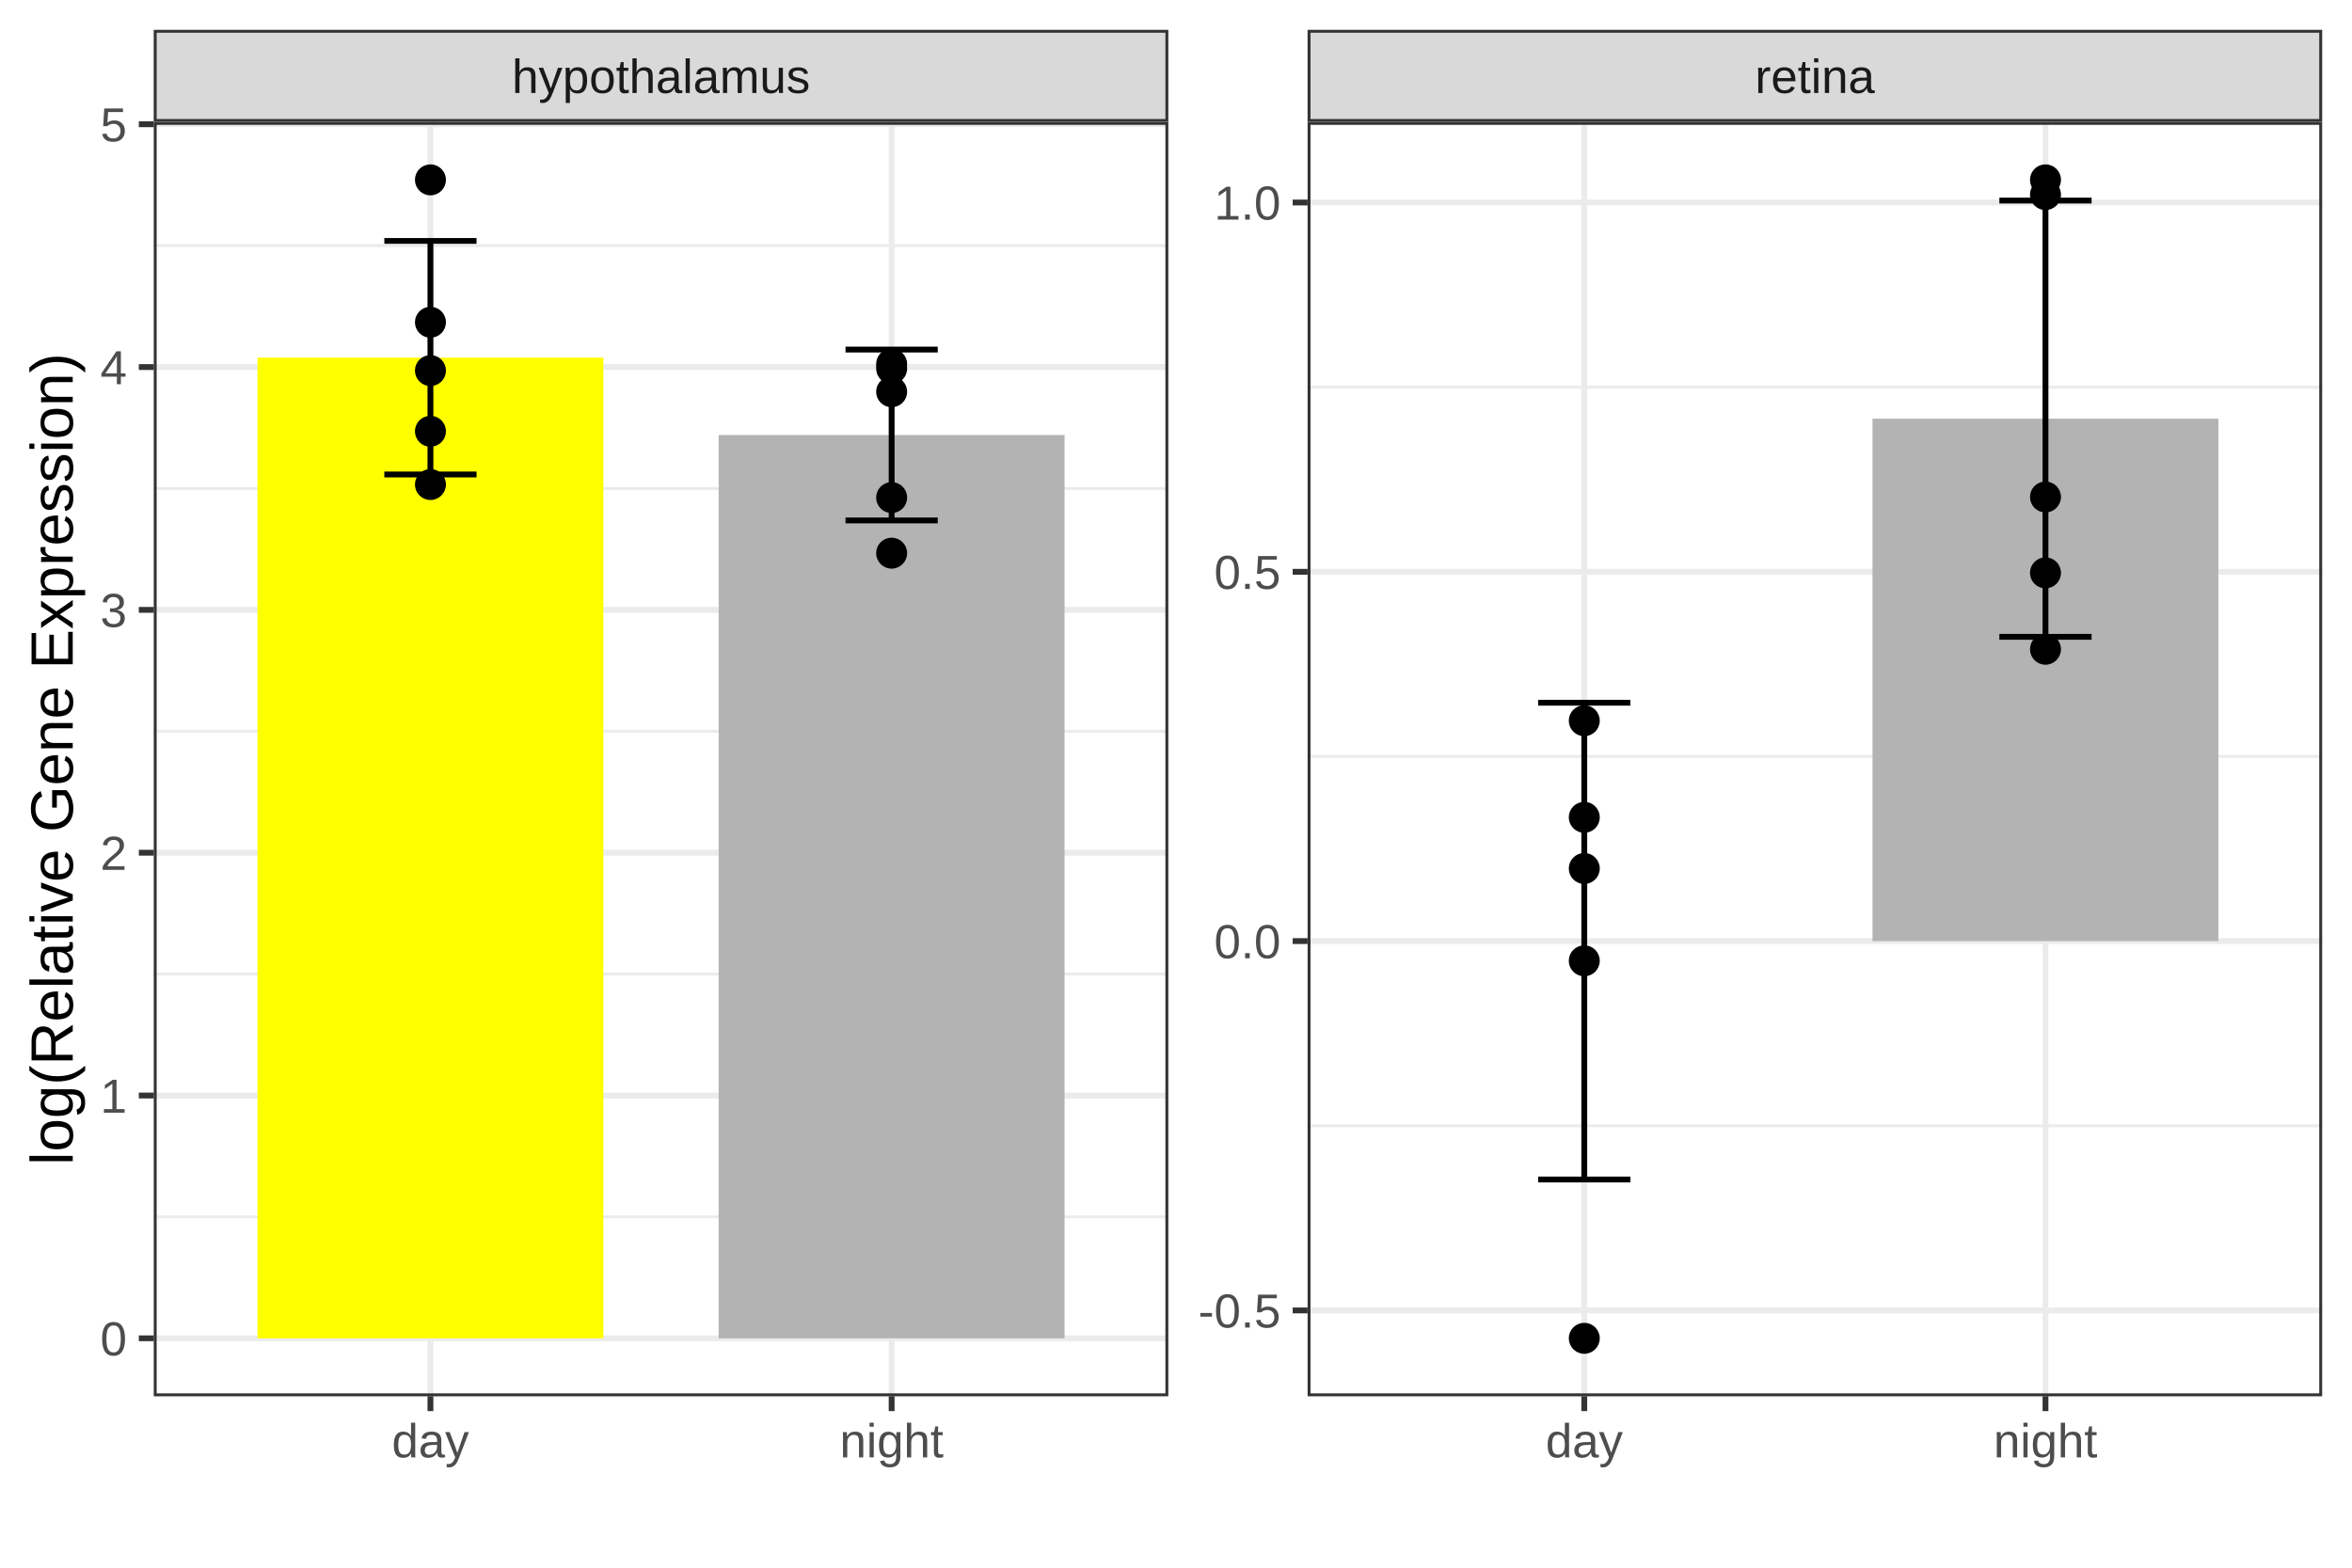
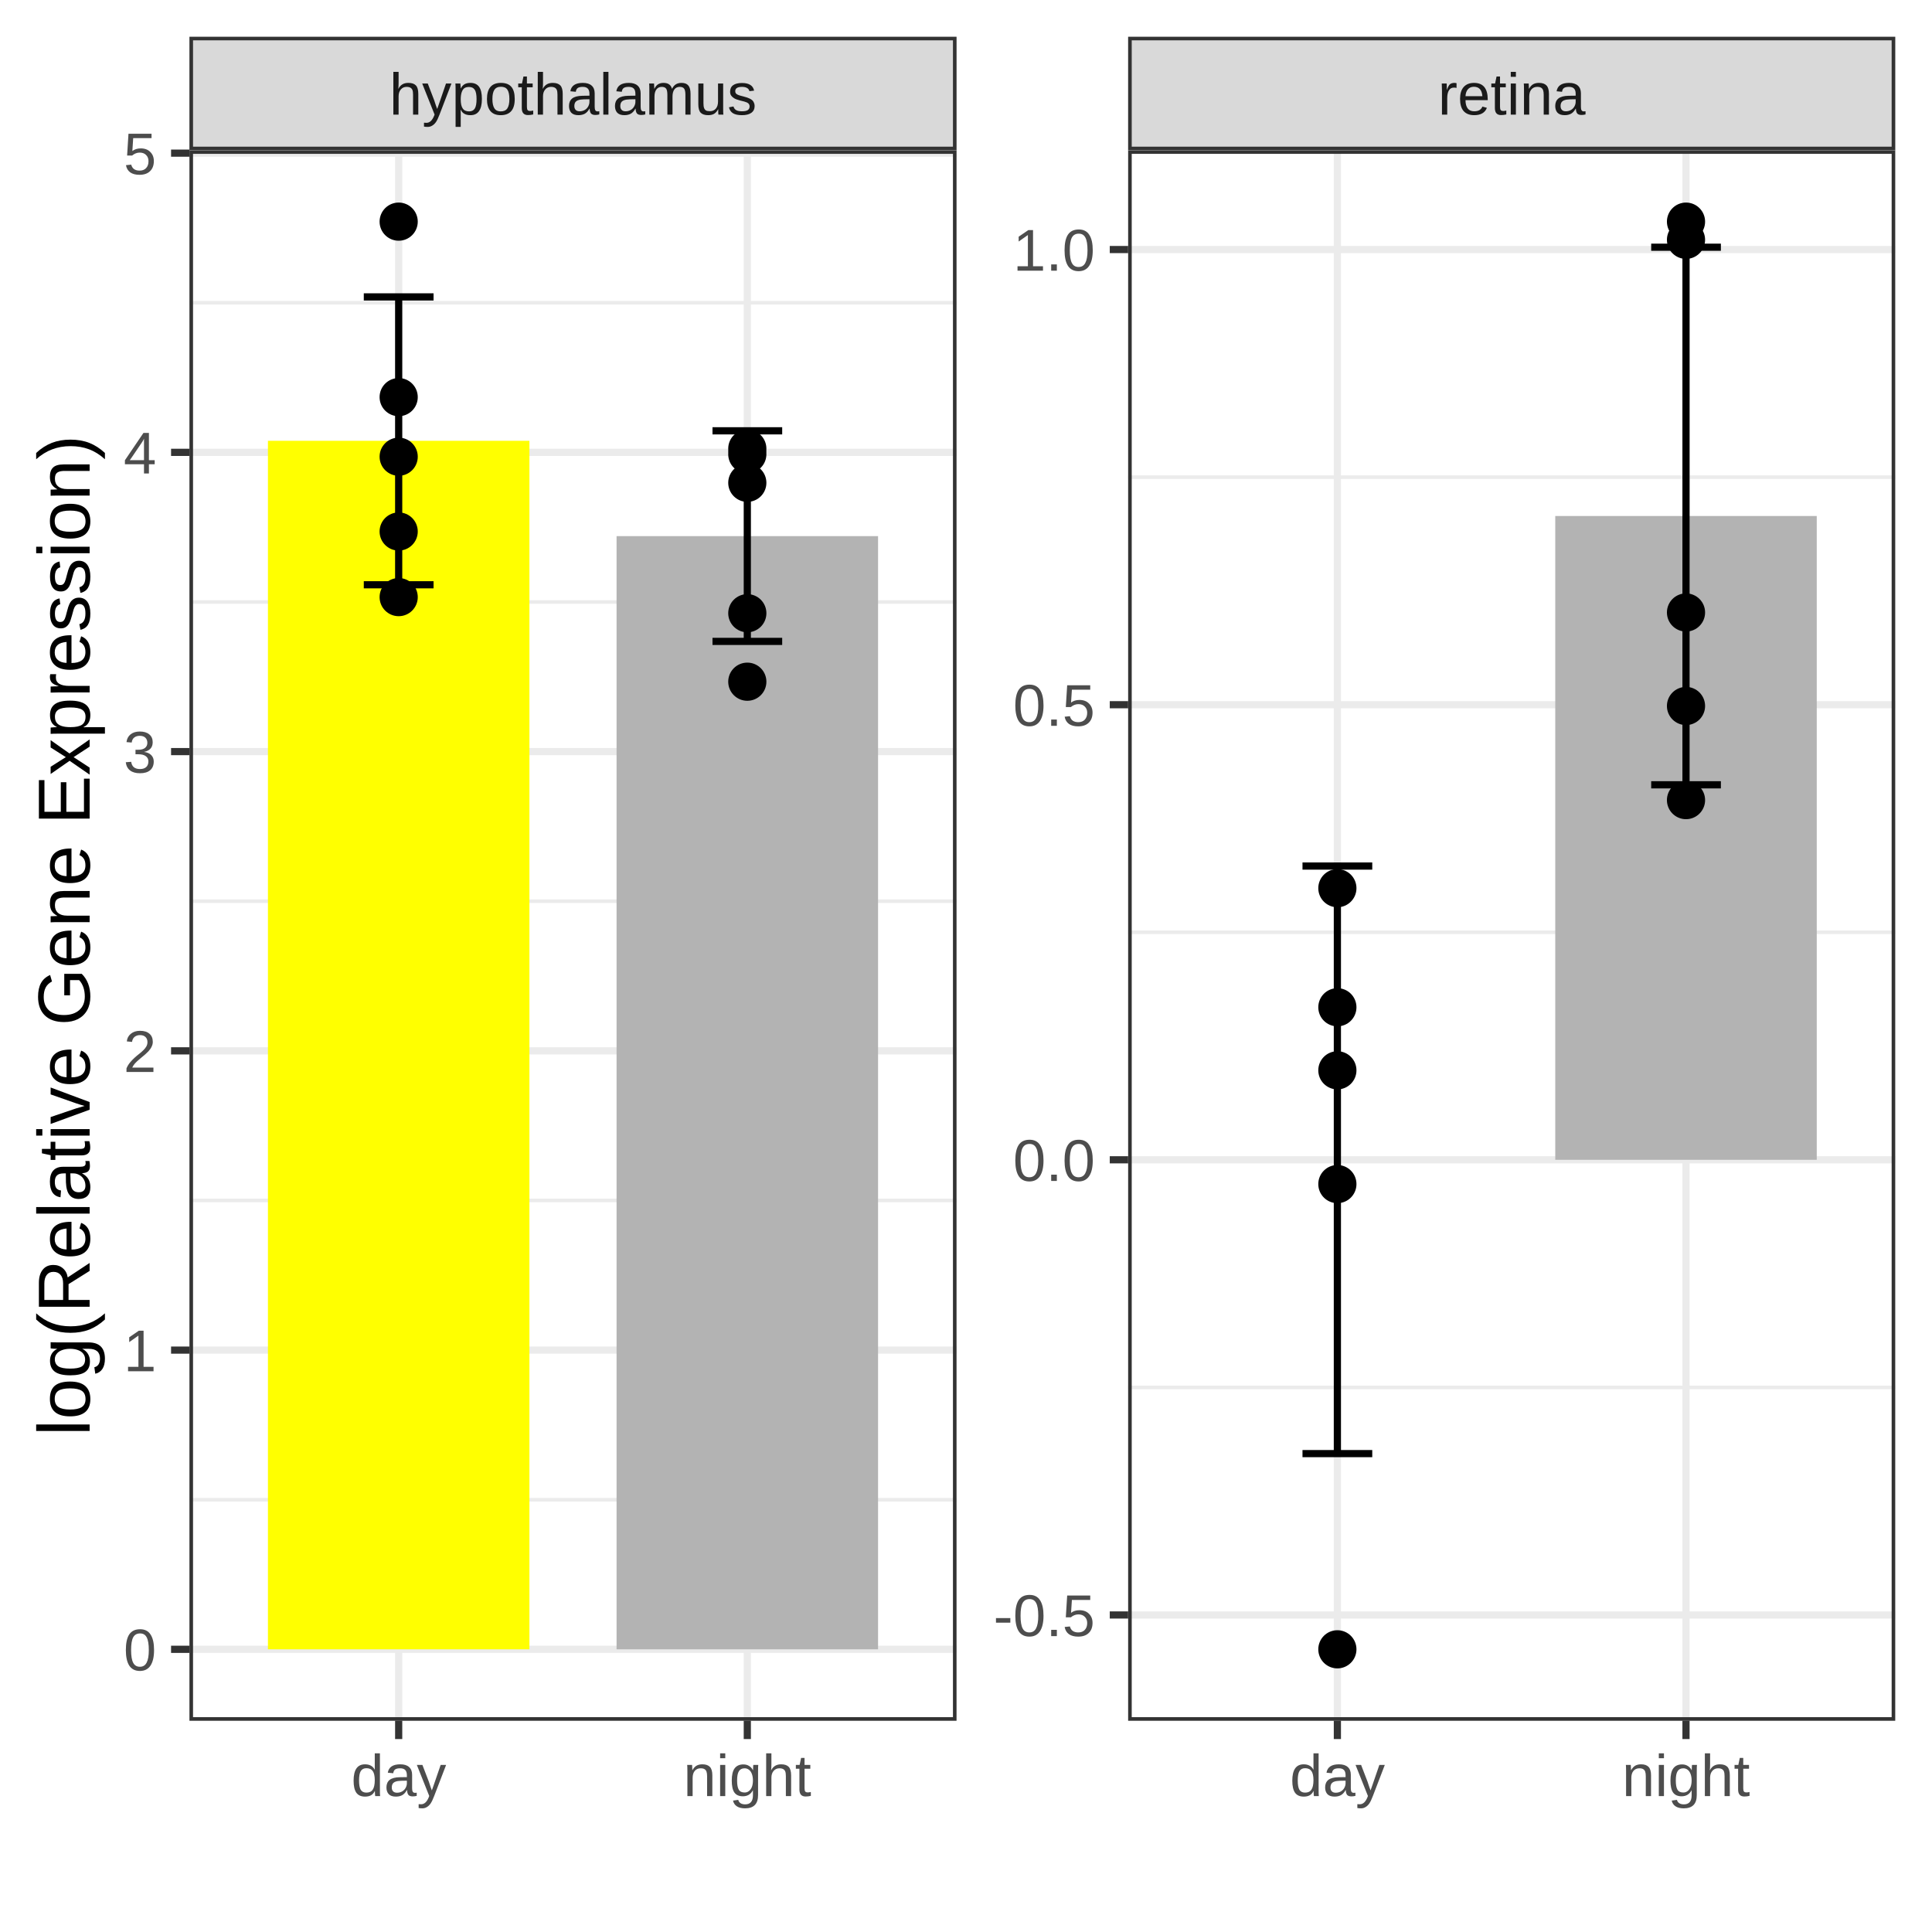
- <svg xmlns="http://www.w3.org/2000/svg" class="svglite" width="432.00pt" height="288.00pt" viewBox="0 0 432.00 288.00">
+ <svg xmlns="http://www.w3.org/2000/svg" class="svglite" width="288.00pt" height="288.00pt" viewBox="0 0 288.00 288.00">
  <defs>
    <style type="text/css">
    .svglite line, .svglite polyline, .svglite polygon, .svglite path, .svglite rect, .svglite circle {
      fill: none;
      stroke: #000000;
      stroke-linecap: round;
      stroke-linejoin: round;
      stroke-miterlimit: 10.00;
    }
-     .svglite text {
-       white-space: pre;
-     }
  </style>
  </defs>
  <rect width="100%" height="100%" style="stroke: none; fill: #FFFFFF;" />
  <defs>
-     <clipPath id="cpMC4wMHw0MzIuMDB8MC4wMHwyODguMDA=">
-       <rect x="0.00" y="0.00" width="432.00" height="288.00" />
+     <clipPath id="cpMC4wMHwyODguMDB8MC4wMHwyODguMDA=">
+       <rect x="0.00" y="0.00" width="288.00" height="288.00" />
    </clipPath>
  </defs>
-   <g clip-path="url(#cpMC4wMHw0MzIuMDB8MC4wMHwyODguMDA=)">
-     <rect x="0" y="0.00" width="432.00" height="288.00" style="stroke-width: 1.07; stroke: #FFFFFF; fill: #FFFFFF;" />
+   <g clip-path="url(#cpMC4wMHwyODguMDB8MC4wMHwyODguMDA=)">
+     <rect x="0" y="0.00" width="288.00" height="288.00" style="stroke-width: 1.07; stroke: #FFFFFF; fill: #FFFFFF;" />
  </g>
  <defs>
-     <clipPath id="cpMjguMjR8MjE0LjU5fDIyLjQwfDI1Ni41MA==">
-       <rect x="28.24" y="22.40" width="186.35" height="234.11" />
+     <clipPath id="cpMjguMjR8MTQyLjU5fDIyLjQwfDI1Ni41MA==">
+       <rect x="28.24" y="22.40" width="114.35" height="234.11" />
    </clipPath>
  </defs>
-   <g clip-path="url(#cpMjguMjR8MjE0LjU5fDIyLjQwfDI1Ni41MA==)">
-     <rect x="28.24" y="22.40" width="186.35" height="234.11" style="stroke-width: 1.07; stroke: none; fill: #FFFFFF;" />
-     <polyline points="28.24,223.56 214.59,223.56 " style="stroke-width: 0.53; stroke: #EBEBEB; stroke-linecap: butt;" />
-     <polyline points="28.24,178.95 214.59,178.95 " style="stroke-width: 0.53; stroke: #EBEBEB; stroke-linecap: butt;" />
-     <polyline points="28.24,134.34 214.59,134.34 " style="stroke-width: 0.53; stroke: #EBEBEB; stroke-linecap: butt;" />
-     <polyline points="28.24,89.74 214.59,89.74 " style="stroke-width: 0.53; stroke: #EBEBEB; stroke-linecap: butt;" />
-     <polyline points="28.24,45.13 214.59,45.13 " style="stroke-width: 0.53; stroke: #EBEBEB; stroke-linecap: butt;" />
-     <polyline points="28.24,245.86 214.59,245.86 " style="stroke-width: 1.07; stroke: #EBEBEB; stroke-linecap: butt;" />
-     <polyline points="28.24,201.26 214.59,201.26 " style="stroke-width: 1.07; stroke: #EBEBEB; stroke-linecap: butt;" />
-     <polyline points="28.24,156.65 214.59,156.65 " style="stroke-width: 1.07; stroke: #EBEBEB; stroke-linecap: butt;" />
-     <polyline points="28.24,112.04 214.59,112.04 " style="stroke-width: 1.07; stroke: #EBEBEB; stroke-linecap: butt;" />
-     <polyline points="28.24,67.43 214.59,67.43 " style="stroke-width: 1.07; stroke: #EBEBEB; stroke-linecap: butt;" />
-     <polyline points="28.24,22.83 214.59,22.83 " style="stroke-width: 1.07; stroke: #EBEBEB; stroke-linecap: butt;" />
-     <polyline points="79.06,256.50 79.06,22.40 " style="stroke-width: 1.07; stroke: #EBEBEB; stroke-linecap: butt;" />
-     <polyline points="163.77,256.50 163.77,22.40 " style="stroke-width: 1.07; stroke: #EBEBEB; stroke-linecap: butt;" />
-     <rect x="47.30" y="65.71" width="63.53" height="180.15" style="stroke-width: 1.07; stroke: none; stroke-linecap: square; stroke-linejoin: miter; fill: #FFFF00;" />
-     <rect x="132.00" y="79.92" width="63.53" height="165.94" style="stroke-width: 1.07; stroke: none; stroke-linecap: square; stroke-linejoin: miter; fill: #B3B3B3;" />
-     <polyline points="70.59,44.26 87.53,44.26 " style="stroke-width: 1.07; stroke-linecap: butt;" />
-     <polyline points="79.06,44.26 79.06,87.17 " style="stroke-width: 1.07; stroke-linecap: butt;" />
-     <polyline points="70.59,87.17 87.53,87.17 " style="stroke-width: 1.07; stroke-linecap: butt;" />
-     <polyline points="155.30,64.22 172.24,64.22 " style="stroke-width: 1.07; stroke-linecap: butt;" />
-     <polyline points="163.77,64.22 163.77,95.61 " style="stroke-width: 1.07; stroke-linecap: butt;" />
-     <polyline points="155.30,95.61 172.24,95.61 " style="stroke-width: 1.07; stroke-linecap: butt;" />
-     <circle cx="79.06" cy="59.20" r="2.49" style="stroke-width: 0.71; fill: #000000;" />
-     <circle cx="79.06" cy="68.08" r="2.49" style="stroke-width: 0.71; fill: #000000;" />
-     <circle cx="79.06" cy="89.01" r="2.49" style="stroke-width: 0.71; fill: #000000;" />
-     <circle cx="79.06" cy="79.23" r="2.49" style="stroke-width: 0.71; fill: #000000;" />
-     <circle cx="79.06" cy="33.04" r="2.49" style="stroke-width: 0.71; fill: #000000;" />
-     <circle cx="163.77" cy="71.97" r="2.49" style="stroke-width: 0.71; fill: #000000;" />
-     <circle cx="163.77" cy="101.62" r="2.49" style="stroke-width: 0.71; fill: #000000;" />
-     <circle cx="163.77" cy="66.88" r="2.49" style="stroke-width: 0.71; fill: #000000;" />
-     <circle cx="163.77" cy="67.71" r="2.49" style="stroke-width: 0.71; fill: #000000;" />
-     <circle cx="163.77" cy="91.41" r="2.49" style="stroke-width: 0.71; fill: #000000;" />
-     <rect x="28.24" y="22.40" width="186.35" height="234.11" style="stroke-width: 1.07; stroke: #333333;" />
+   <g clip-path="url(#cpMjguMjR8MTQyLjU5fDIyLjQwfDI1Ni41MA==)">
+     <rect x="28.24" y="22.40" width="114.35" height="234.11" style="stroke-width: 1.07; stroke: none; fill: #FFFFFF;" />
+     <polyline points="28.24,223.56 142.59,223.56 " style="stroke-width: 0.53; stroke: #EBEBEB; stroke-linecap: butt;" />
+     <polyline points="28.24,178.95 142.59,178.95 " style="stroke-width: 0.53; stroke: #EBEBEB; stroke-linecap: butt;" />
+     <polyline points="28.24,134.34 142.59,134.34 " style="stroke-width: 0.53; stroke: #EBEBEB; stroke-linecap: butt;" />
+     <polyline points="28.24,89.74 142.59,89.74 " style="stroke-width: 0.53; stroke: #EBEBEB; stroke-linecap: butt;" />
+     <polyline points="28.24,45.13 142.59,45.13 " style="stroke-width: 0.53; stroke: #EBEBEB; stroke-linecap: butt;" />
+     <polyline points="28.24,245.86 142.59,245.86 " style="stroke-width: 1.07; stroke: #EBEBEB; stroke-linecap: butt;" />
+     <polyline points="28.24,201.26 142.59,201.26 " style="stroke-width: 1.07; stroke: #EBEBEB; stroke-linecap: butt;" />
+     <polyline points="28.24,156.65 142.59,156.65 " style="stroke-width: 1.07; stroke: #EBEBEB; stroke-linecap: butt;" />
+     <polyline points="28.24,112.04 142.59,112.04 " style="stroke-width: 1.07; stroke: #EBEBEB; stroke-linecap: butt;" />
+     <polyline points="28.24,67.43 142.59,67.43 " style="stroke-width: 1.07; stroke: #EBEBEB; stroke-linecap: butt;" />
+     <polyline points="28.24,22.83 142.59,22.83 " style="stroke-width: 1.07; stroke: #EBEBEB; stroke-linecap: butt;" />
+     <polyline points="59.43,256.50 59.43,22.40 " style="stroke-width: 1.07; stroke: #EBEBEB; stroke-linecap: butt;" />
+     <polyline points="111.40,256.50 111.40,22.40 " style="stroke-width: 1.07; stroke: #EBEBEB; stroke-linecap: butt;" />
+     <rect x="39.94" y="65.71" width="38.98" height="180.15" style="stroke-width: 1.07; stroke: none; stroke-linecap: square; stroke-linejoin: miter; fill: #FFFF00;" />
+     <rect x="91.91" y="79.92" width="38.98" height="165.94" style="stroke-width: 1.07; stroke: none; stroke-linecap: square; stroke-linejoin: miter; fill: #B3B3B3;" />
+     <polyline points="54.23,44.26 64.63,44.26 " style="stroke-width: 1.07; stroke-linecap: butt;" />
+     <polyline points="59.43,44.26 59.43,87.17 " style="stroke-width: 1.07; stroke-linecap: butt;" />
+     <polyline points="54.23,87.17 64.63,87.17 " style="stroke-width: 1.07; stroke-linecap: butt;" />
+     <polyline points="106.21,64.22 116.60,64.22 " style="stroke-width: 1.07; stroke-linecap: butt;" />
+     <polyline points="111.40,64.22 111.40,95.61 " style="stroke-width: 1.07; stroke-linecap: butt;" />
+     <polyline points="106.21,95.61 116.60,95.61 " style="stroke-width: 1.07; stroke-linecap: butt;" />
+     <circle cx="59.43" cy="59.20" r="2.49" style="stroke-width: 0.71; fill: #000000;" />
+     <circle cx="59.43" cy="68.08" r="2.49" style="stroke-width: 0.71; fill: #000000;" />
+     <circle cx="59.43" cy="89.01" r="2.49" style="stroke-width: 0.71; fill: #000000;" />
+     <circle cx="59.43" cy="79.23" r="2.49" style="stroke-width: 0.71; fill: #000000;" />
+     <circle cx="59.43" cy="33.04" r="2.49" style="stroke-width: 0.71; fill: #000000;" />
+     <circle cx="111.40" cy="71.97" r="2.49" style="stroke-width: 0.71; fill: #000000;" />
+     <circle cx="111.40" cy="101.62" r="2.49" style="stroke-width: 0.71; fill: #000000;" />
+     <circle cx="111.40" cy="66.88" r="2.49" style="stroke-width: 0.71; fill: #000000;" />
+     <circle cx="111.40" cy="67.71" r="2.49" style="stroke-width: 0.71; fill: #000000;" />
+     <circle cx="111.40" cy="91.41" r="2.49" style="stroke-width: 0.71; fill: #000000;" />
+     <rect x="28.24" y="22.40" width="114.35" height="234.11" style="stroke-width: 1.07; stroke: #333333;" />
  </g>
-   <g clip-path="url(#cpMC4wMHw0MzIuMDB8MC4wMHwyODguMDA=)">
+   <g clip-path="url(#cpMC4wMHwyODguMDB8MC4wMHwyODguMDA=)">
</g>
  <defs>
-     <clipPath id="cpMjQwLjE3fDQyNi41MnwyMi40MHwyNTYuNTA=">
-       <rect x="240.17" y="22.40" width="186.35" height="234.11" />
+     <clipPath id="cpMTY4LjE3fDI4Mi41MnwyMi40MHwyNTYuNTA=">
+       <rect x="168.17" y="22.40" width="114.35" height="234.11" />
    </clipPath>
  </defs>
-   <g clip-path="url(#cpMjQwLjE3fDQyNi41MnwyMi40MHwyNTYuNTA=)">
-     <rect x="240.17" y="22.40" width="186.35" height="234.11" style="stroke-width: 1.07; stroke: none; fill: #FFFFFF;" />
-     <polyline points="240.17,206.82 426.52,206.82 " style="stroke-width: 0.53; stroke: #EBEBEB; stroke-linecap: butt;" />
-     <polyline points="240.17,138.97 426.52,138.97 " style="stroke-width: 0.53; stroke: #EBEBEB; stroke-linecap: butt;" />
-     <polyline points="240.17,71.13 426.52,71.13 " style="stroke-width: 0.53; stroke: #EBEBEB; stroke-linecap: butt;" />
-     <polyline points="240.17,240.74 426.52,240.74 " style="stroke-width: 1.07; stroke: #EBEBEB; stroke-linecap: butt;" />
-     <polyline points="240.17,172.89 426.52,172.89 " style="stroke-width: 1.07; stroke: #EBEBEB; stroke-linecap: butt;" />
-     <polyline points="240.17,105.05 426.52,105.05 " style="stroke-width: 1.07; stroke: #EBEBEB; stroke-linecap: butt;" />
-     <polyline points="240.17,37.20 426.52,37.20 " style="stroke-width: 1.07; stroke: #EBEBEB; stroke-linecap: butt;" />
-     <polyline points="290.99,256.50 290.99,22.40 " style="stroke-width: 1.07; stroke: #EBEBEB; stroke-linecap: butt;" />
-     <polyline points="375.70,256.50 375.70,22.40 " style="stroke-width: 1.07; stroke: #EBEBEB; stroke-linecap: butt;" />
-     <rect x="259.23" y="172.89" width="63.53" height="0" style="stroke-width: 1.07; stroke: none; stroke-linecap: square; stroke-linejoin: miter; fill: #FFFF00;" />
-     <rect x="343.93" y="76.92" width="63.53" height="95.97" style="stroke-width: 1.07; stroke: none; stroke-linecap: square; stroke-linejoin: miter; fill: #B3B3B3;" />
-     <polyline points="282.52,129.10 299.46,129.10 " style="stroke-width: 1.07; stroke-linecap: butt;" />
-     <polyline points="290.99,129.10 290.99,216.69 " style="stroke-width: 1.07; stroke-linecap: butt;" />
-     <polyline points="282.52,216.69 299.46,216.69 " style="stroke-width: 1.07; stroke-linecap: butt;" />
-     <polyline points="367.23,36.85 384.17,36.85 " style="stroke-width: 1.07; stroke-linecap: butt;" />
-     <polyline points="375.70,36.85 375.70,116.99 " style="stroke-width: 1.07; stroke-linecap: butt;" />
-     <polyline points="367.23,116.99 384.17,116.99 " style="stroke-width: 1.07; stroke-linecap: butt;" />
-     <circle cx="290.99" cy="176.51" r="2.49" style="stroke-width: 0.71; fill: #000000;" />
-     <circle cx="290.99" cy="245.86" r="2.49" style="stroke-width: 0.71; fill: #000000;" />
-     <circle cx="290.99" cy="150.15" r="2.49" style="stroke-width: 0.71; fill: #000000;" />
-     <circle cx="290.99" cy="159.55" r="2.49" style="stroke-width: 0.71; fill: #000000;" />
-     <circle cx="290.99" cy="132.40" r="2.49" style="stroke-width: 0.71; fill: #000000;" />
-     <circle cx="375.70" cy="119.27" r="2.49" style="stroke-width: 0.71; fill: #000000;" />
-     <circle cx="375.70" cy="105.24" r="2.49" style="stroke-width: 0.71; fill: #000000;" />
-     <circle cx="375.70" cy="91.30" r="2.49" style="stroke-width: 0.71; fill: #000000;" />
-     <circle cx="375.70" cy="33.04" r="2.49" style="stroke-width: 0.71; fill: #000000;" />
-     <circle cx="375.70" cy="35.75" r="2.49" style="stroke-width: 0.71; fill: #000000;" />
-     <rect x="240.17" y="22.40" width="186.35" height="234.11" style="stroke-width: 1.07; stroke: #333333;" />
+   <g clip-path="url(#cpMTY4LjE3fDI4Mi41MnwyMi40MHwyNTYuNTA=)">
+     <rect x="168.17" y="22.40" width="114.35" height="234.11" style="stroke-width: 1.07; stroke: none; fill: #FFFFFF;" />
+     <polyline points="168.17,206.82 282.52,206.82 " style="stroke-width: 0.53; stroke: #EBEBEB; stroke-linecap: butt;" />
+     <polyline points="168.17,138.97 282.52,138.97 " style="stroke-width: 0.53; stroke: #EBEBEB; stroke-linecap: butt;" />
+     <polyline points="168.17,71.13 282.52,71.13 " style="stroke-width: 0.53; stroke: #EBEBEB; stroke-linecap: butt;" />
+     <polyline points="168.17,240.74 282.52,240.74 " style="stroke-width: 1.07; stroke: #EBEBEB; stroke-linecap: butt;" />
+     <polyline points="168.17,172.89 282.52,172.89 " style="stroke-width: 1.07; stroke: #EBEBEB; stroke-linecap: butt;" />
+     <polyline points="168.17,105.05 282.52,105.05 " style="stroke-width: 1.07; stroke: #EBEBEB; stroke-linecap: butt;" />
+     <polyline points="168.17,37.20 282.52,37.20 " style="stroke-width: 1.07; stroke: #EBEBEB; stroke-linecap: butt;" />
+     <polyline points="199.36,256.50 199.36,22.40 " style="stroke-width: 1.07; stroke: #EBEBEB; stroke-linecap: butt;" />
+     <polyline points="251.33,256.50 251.33,22.40 " style="stroke-width: 1.07; stroke: #EBEBEB; stroke-linecap: butt;" />
+     <rect x="179.87" y="172.89" width="38.98" height="0" style="stroke-width: 1.07; stroke: none; stroke-linecap: square; stroke-linejoin: miter; fill: #FFFF00;" />
+     <rect x="231.84" y="76.92" width="38.98" height="95.97" style="stroke-width: 1.07; stroke: none; stroke-linecap: square; stroke-linejoin: miter; fill: #B3B3B3;" />
+     <polyline points="194.16,129.10 204.56,129.10 " style="stroke-width: 1.07; stroke-linecap: butt;" />
+     <polyline points="199.36,129.10 199.36,216.69 " style="stroke-width: 1.07; stroke-linecap: butt;" />
+     <polyline points="194.16,216.69 204.56,216.69 " style="stroke-width: 1.07; stroke-linecap: butt;" />
+     <polyline points="246.14,36.85 256.53,36.85 " style="stroke-width: 1.07; stroke-linecap: butt;" />
+     <polyline points="251.33,36.85 251.33,116.99 " style="stroke-width: 1.07; stroke-linecap: butt;" />
+     <polyline points="246.14,116.99 256.53,116.99 " style="stroke-width: 1.07; stroke-linecap: butt;" />
+     <circle cx="199.36" cy="176.51" r="2.49" style="stroke-width: 0.71; fill: #000000;" />
+     <circle cx="199.36" cy="245.86" r="2.49" style="stroke-width: 0.71; fill: #000000;" />
+     <circle cx="199.36" cy="150.15" r="2.49" style="stroke-width: 0.71; fill: #000000;" />
+     <circle cx="199.36" cy="159.55" r="2.49" style="stroke-width: 0.71; fill: #000000;" />
+     <circle cx="199.36" cy="132.40" r="2.49" style="stroke-width: 0.71; fill: #000000;" />
+     <circle cx="251.33" cy="119.27" r="2.49" style="stroke-width: 0.71; fill: #000000;" />
+     <circle cx="251.33" cy="105.24" r="2.49" style="stroke-width: 0.71; fill: #000000;" />
+     <circle cx="251.33" cy="91.30" r="2.49" style="stroke-width: 0.71; fill: #000000;" />
+     <circle cx="251.33" cy="33.04" r="2.49" style="stroke-width: 0.71; fill: #000000;" />
+     <circle cx="251.33" cy="35.75" r="2.49" style="stroke-width: 0.71; fill: #000000;" />
+     <rect x="168.17" y="22.40" width="114.35" height="234.11" style="stroke-width: 1.07; stroke: #333333;" />
  </g>
-   <g clip-path="url(#cpMC4wMHw0MzIuMDB8MC4wMHwyODguMDA=)">
+   <g clip-path="url(#cpMC4wMHwyODguMDB8MC4wMHwyODguMDA=)">
</g>
  <defs>
-     <clipPath id="cpMjguMjR8MjE0LjU5fDUuNDh8MjIuNDA=">
-       <rect x="28.24" y="5.48" width="186.35" height="16.92" />
+     <clipPath id="cpMjguMjR8MTQyLjU5fDUuNDh8MjIuNDA=">
+       <rect x="28.24" y="5.48" width="114.35" height="16.92" />
    </clipPath>
  </defs>
-   <g clip-path="url(#cpMjguMjR8MjE0LjU5fDUuNDh8MjIuNDA=)">
-     <rect x="28.24" y="5.48" width="186.35" height="16.92" style="stroke-width: 1.07; stroke: #333333; fill: #D9D9D9;" />
-     <text x="121.42" y="17.09" text-anchor="middle" style="font-size: 8.80px;fill: #1A1A1A; font-family: &quot;Arial&quot;;" textLength="54.80px" lengthAdjust="spacingAndGlyphs">hypothalamus</text>
+   <g clip-path="url(#cpMjguMjR8MTQyLjU5fDUuNDh8MjIuNDA=)">
+     <rect x="28.24" y="5.48" width="114.35" height="16.92" style="stroke-width: 1.07; stroke: #333333; fill: #D9D9D9;" />
+     <text x="85.42" y="17.09" text-anchor="middle" style="font-size: 8.80px; fill: #1A1A1A; font-family: Arial;" textLength="54.80px" lengthAdjust="spacingAndGlyphs">hypothalamus</text>
  </g>
-   <g clip-path="url(#cpMC4wMHw0MzIuMDB8MC4wMHwyODguMDA=)">
+   <g clip-path="url(#cpMC4wMHwyODguMDB8MC4wMHwyODguMDA=)">
</g>
  <defs>
-     <clipPath id="cpMjQwLjE3fDQyNi41Mnw1LjQ4fDIyLjQw">
-       <rect x="240.17" y="5.48" width="186.35" height="16.92" />
+     <clipPath id="cpMTY4LjE3fDI4Mi41Mnw1LjQ4fDIyLjQw">
+       <rect x="168.17" y="5.48" width="114.35" height="16.92" />
    </clipPath>
  </defs>
-   <g clip-path="url(#cpMjQwLjE3fDQyNi41Mnw1LjQ4fDIyLjQw)">
-     <rect x="240.17" y="5.48" width="186.35" height="16.92" style="stroke-width: 1.07; stroke: #333333; fill: #D9D9D9;" />
-     <text x="333.35" y="17.09" text-anchor="middle" style="font-size: 8.80px;fill: #1A1A1A; font-family: &quot;Arial&quot;;" textLength="22.02px" lengthAdjust="spacingAndGlyphs">retina</text>
+   <g clip-path="url(#cpMTY4LjE3fDI4Mi41Mnw1LjQ4fDIyLjQw)">
+     <rect x="168.17" y="5.48" width="114.35" height="16.92" style="stroke-width: 1.07; stroke: #333333; fill: #D9D9D9;" />
+     <text x="225.35" y="17.09" text-anchor="middle" style="font-size: 8.80px; fill: #1A1A1A; font-family: Arial;" textLength="22.02px" lengthAdjust="spacingAndGlyphs">retina</text>
  </g>
-   <g clip-path="url(#cpMC4wMHw0MzIuMDB8MC4wMHwyODguMDA=)">
-     <polyline points="79.06,259.24 79.06,256.50 " style="stroke-width: 1.07; stroke: #333333; stroke-linecap: butt;" />
-     <polyline points="163.77,259.24 163.77,256.50 " style="stroke-width: 1.07; stroke: #333333; stroke-linecap: butt;" />
-     <text x="79.06" y="267.74" text-anchor="middle" style="font-size: 8.80px;fill: #4D4D4D; font-family: &quot;Arial&quot;;" textLength="14.19px" lengthAdjust="spacingAndGlyphs">day</text>
-     <text x="163.77" y="267.74" text-anchor="middle" style="font-size: 8.80px;fill: #4D4D4D; font-family: &quot;Arial&quot;;" textLength="19.09px" lengthAdjust="spacingAndGlyphs">night</text>
-     <polyline points="290.99,259.24 290.99,256.50 " style="stroke-width: 1.07; stroke: #333333; stroke-linecap: butt;" />
-     <polyline points="375.70,259.24 375.70,256.50 " style="stroke-width: 1.07; stroke: #333333; stroke-linecap: butt;" />
-     <text x="290.99" y="267.74" text-anchor="middle" style="font-size: 8.80px;fill: #4D4D4D; font-family: &quot;Arial&quot;;" textLength="14.19px" lengthAdjust="spacingAndGlyphs">day</text>
-     <text x="375.70" y="267.74" text-anchor="middle" style="font-size: 8.80px;fill: #4D4D4D; font-family: &quot;Arial&quot;;" textLength="19.09px" lengthAdjust="spacingAndGlyphs">night</text>
-     <text x="235.24" y="243.89" text-anchor="end" style="font-size: 8.80px;fill: #4D4D4D; font-family: &quot;Arial&quot;;" textLength="15.17px" lengthAdjust="spacingAndGlyphs">-0.5</text>
-     <text x="235.24" y="176.04" text-anchor="end" style="font-size: 8.80px;fill: #4D4D4D; font-family: &quot;Arial&quot;;" textLength="12.24px" lengthAdjust="spacingAndGlyphs">0.0</text>
-     <text x="235.24" y="108.20" text-anchor="end" style="font-size: 8.80px;fill: #4D4D4D; font-family: &quot;Arial&quot;;" textLength="12.24px" lengthAdjust="spacingAndGlyphs">0.5</text>
-     <text x="235.24" y="40.35" text-anchor="end" style="font-size: 8.80px;fill: #4D4D4D; font-family: &quot;Arial&quot;;" textLength="12.24px" lengthAdjust="spacingAndGlyphs">1.0</text>
-     <polyline points="237.43,240.74 240.17,240.74 " style="stroke-width: 1.07; stroke: #333333; stroke-linecap: butt;" />
-     <polyline points="237.43,172.89 240.17,172.89 " style="stroke-width: 1.07; stroke: #333333; stroke-linecap: butt;" />
-     <polyline points="237.43,105.05 240.17,105.05 " style="stroke-width: 1.07; stroke: #333333; stroke-linecap: butt;" />
-     <polyline points="237.43,37.20 240.17,37.20 " style="stroke-width: 1.07; stroke: #333333; stroke-linecap: butt;" />
-     <text x="23.31" y="249.01" text-anchor="end" style="font-size: 8.80px;fill: #4D4D4D; font-family: &quot;Arial&quot;;" textLength="4.90px" lengthAdjust="spacingAndGlyphs">0</text>
-     <text x="23.31" y="204.41" text-anchor="end" style="font-size: 8.80px;fill: #4D4D4D; font-family: &quot;Arial&quot;;" textLength="4.90px" lengthAdjust="spacingAndGlyphs">1</text>
-     <text x="23.31" y="159.80" text-anchor="end" style="font-size: 8.80px;fill: #4D4D4D; font-family: &quot;Arial&quot;;" textLength="4.90px" lengthAdjust="spacingAndGlyphs">2</text>
-     <text x="23.31" y="115.19" text-anchor="end" style="font-size: 8.80px;fill: #4D4D4D; font-family: &quot;Arial&quot;;" textLength="4.90px" lengthAdjust="spacingAndGlyphs">3</text>
-     <text x="23.31" y="70.58" text-anchor="end" style="font-size: 8.80px;fill: #4D4D4D; font-family: &quot;Arial&quot;;" textLength="4.90px" lengthAdjust="spacingAndGlyphs">4</text>
-     <text x="23.31" y="25.98" text-anchor="end" style="font-size: 8.80px;fill: #4D4D4D; font-family: &quot;Arial&quot;;" textLength="4.90px" lengthAdjust="spacingAndGlyphs">5</text>
+   <g clip-path="url(#cpMC4wMHwyODguMDB8MC4wMHwyODguMDA=)">
+     <polyline points="59.43,259.24 59.43,256.50 " style="stroke-width: 1.07; stroke: #333333; stroke-linecap: butt;" />
+     <polyline points="111.40,259.24 111.40,256.50 " style="stroke-width: 1.07; stroke: #333333; stroke-linecap: butt;" />
+     <text x="59.43" y="267.74" text-anchor="middle" style="font-size: 8.80px; fill: #4D4D4D; font-family: Arial;" textLength="14.19px" lengthAdjust="spacingAndGlyphs">day</text>
+     <text x="111.40" y="267.74" text-anchor="middle" style="font-size: 8.80px; fill: #4D4D4D; font-family: Arial;" textLength="19.09px" lengthAdjust="spacingAndGlyphs">night</text>
+     <polyline points="199.36,259.24 199.36,256.50 " style="stroke-width: 1.07; stroke: #333333; stroke-linecap: butt;" />
+     <polyline points="251.33,259.24 251.33,256.50 " style="stroke-width: 1.07; stroke: #333333; stroke-linecap: butt;" />
+     <text x="199.36" y="267.74" text-anchor="middle" style="font-size: 8.80px; fill: #4D4D4D; font-family: Arial;" textLength="14.19px" lengthAdjust="spacingAndGlyphs">day</text>
+     <text x="251.33" y="267.74" text-anchor="middle" style="font-size: 8.80px; fill: #4D4D4D; font-family: Arial;" textLength="19.09px" lengthAdjust="spacingAndGlyphs">night</text>
+     <text x="163.24" y="243.89" text-anchor="end" style="font-size: 8.80px; fill: #4D4D4D; font-family: Arial;" textLength="15.17px" lengthAdjust="spacingAndGlyphs">-0.5</text>
+     <text x="163.24" y="176.04" text-anchor="end" style="font-size: 8.80px; fill: #4D4D4D; font-family: Arial;" textLength="12.24px" lengthAdjust="spacingAndGlyphs">0.0</text>
+     <text x="163.24" y="108.20" text-anchor="end" style="font-size: 8.80px; fill: #4D4D4D; font-family: Arial;" textLength="12.24px" lengthAdjust="spacingAndGlyphs">0.5</text>
+     <text x="163.24" y="40.35" text-anchor="end" style="font-size: 8.80px; fill: #4D4D4D; font-family: Arial;" textLength="12.24px" lengthAdjust="spacingAndGlyphs">1.0</text>
+     <polyline points="165.43,240.74 168.17,240.74 " style="stroke-width: 1.07; stroke: #333333; stroke-linecap: butt;" />
+     <polyline points="165.43,172.89 168.17,172.89 " style="stroke-width: 1.07; stroke: #333333; stroke-linecap: butt;" />
+     <polyline points="165.43,105.05 168.17,105.05 " style="stroke-width: 1.07; stroke: #333333; stroke-linecap: butt;" />
+     <polyline points="165.43,37.20 168.17,37.20 " style="stroke-width: 1.07; stroke: #333333; stroke-linecap: butt;" />
+     <text x="23.31" y="249.01" text-anchor="end" style="font-size: 8.80px; fill: #4D4D4D; font-family: Arial;" textLength="4.90px" lengthAdjust="spacingAndGlyphs">0</text>
+     <text x="23.31" y="204.41" text-anchor="end" style="font-size: 8.80px; fill: #4D4D4D; font-family: Arial;" textLength="4.90px" lengthAdjust="spacingAndGlyphs">1</text>
+     <text x="23.31" y="159.80" text-anchor="end" style="font-size: 8.80px; fill: #4D4D4D; font-family: Arial;" textLength="4.90px" lengthAdjust="spacingAndGlyphs">2</text>
+     <text x="23.31" y="115.19" text-anchor="end" style="font-size: 8.80px; fill: #4D4D4D; font-family: Arial;" textLength="4.90px" lengthAdjust="spacingAndGlyphs">3</text>
+     <text x="23.31" y="70.58" text-anchor="end" style="font-size: 8.80px; fill: #4D4D4D; font-family: Arial;" textLength="4.90px" lengthAdjust="spacingAndGlyphs">4</text>
+     <text x="23.31" y="25.98" text-anchor="end" style="font-size: 8.80px; fill: #4D4D4D; font-family: Arial;" textLength="4.90px" lengthAdjust="spacingAndGlyphs">5</text>
    <polyline points="25.50,245.86 28.24,245.86 " style="stroke-width: 1.07; stroke: #333333; stroke-linecap: butt;" />
    <polyline points="25.50,201.26 28.24,201.26 " style="stroke-width: 1.07; stroke: #333333; stroke-linecap: butt;" />
    <polyline points="25.50,156.65 28.24,156.65 " style="stroke-width: 1.07; stroke: #333333; stroke-linecap: butt;" />
    <polyline points="25.50,112.04 28.24,112.04 " style="stroke-width: 1.07; stroke: #333333; stroke-linecap: butt;" />
    <polyline points="25.50,67.43 28.24,67.43 " style="stroke-width: 1.07; stroke: #333333; stroke-linecap: butt;" />
    <polyline points="25.50,22.83 28.24,22.83 " style="stroke-width: 1.07; stroke: #333333; stroke-linecap: butt;" />
-     <text transform="translate(13.36,139.45) rotate(-90)" text-anchor="middle" style="font-size: 11.00px; font-family: &quot;Arial&quot;;" textLength="149.22px" lengthAdjust="spacingAndGlyphs">log(Relative Gene Expression)</text>
+     <text transform="translate(13.36,139.45) rotate(-90)" text-anchor="middle" style="font-size: 11.00px; font-family: Arial;" textLength="149.22px" lengthAdjust="spacingAndGlyphs">log(Relative Gene Expression)</text>
  </g>
</svg>
